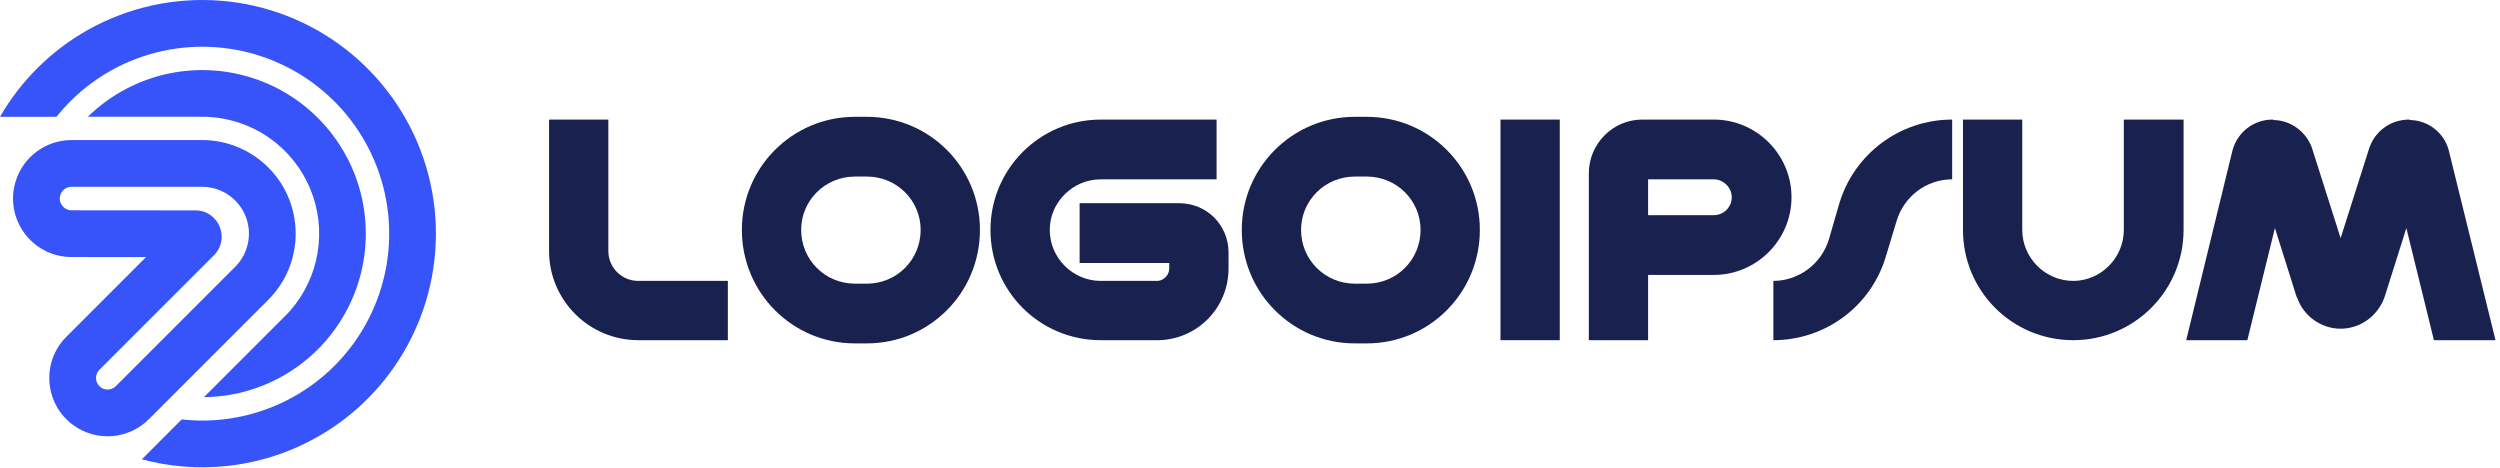
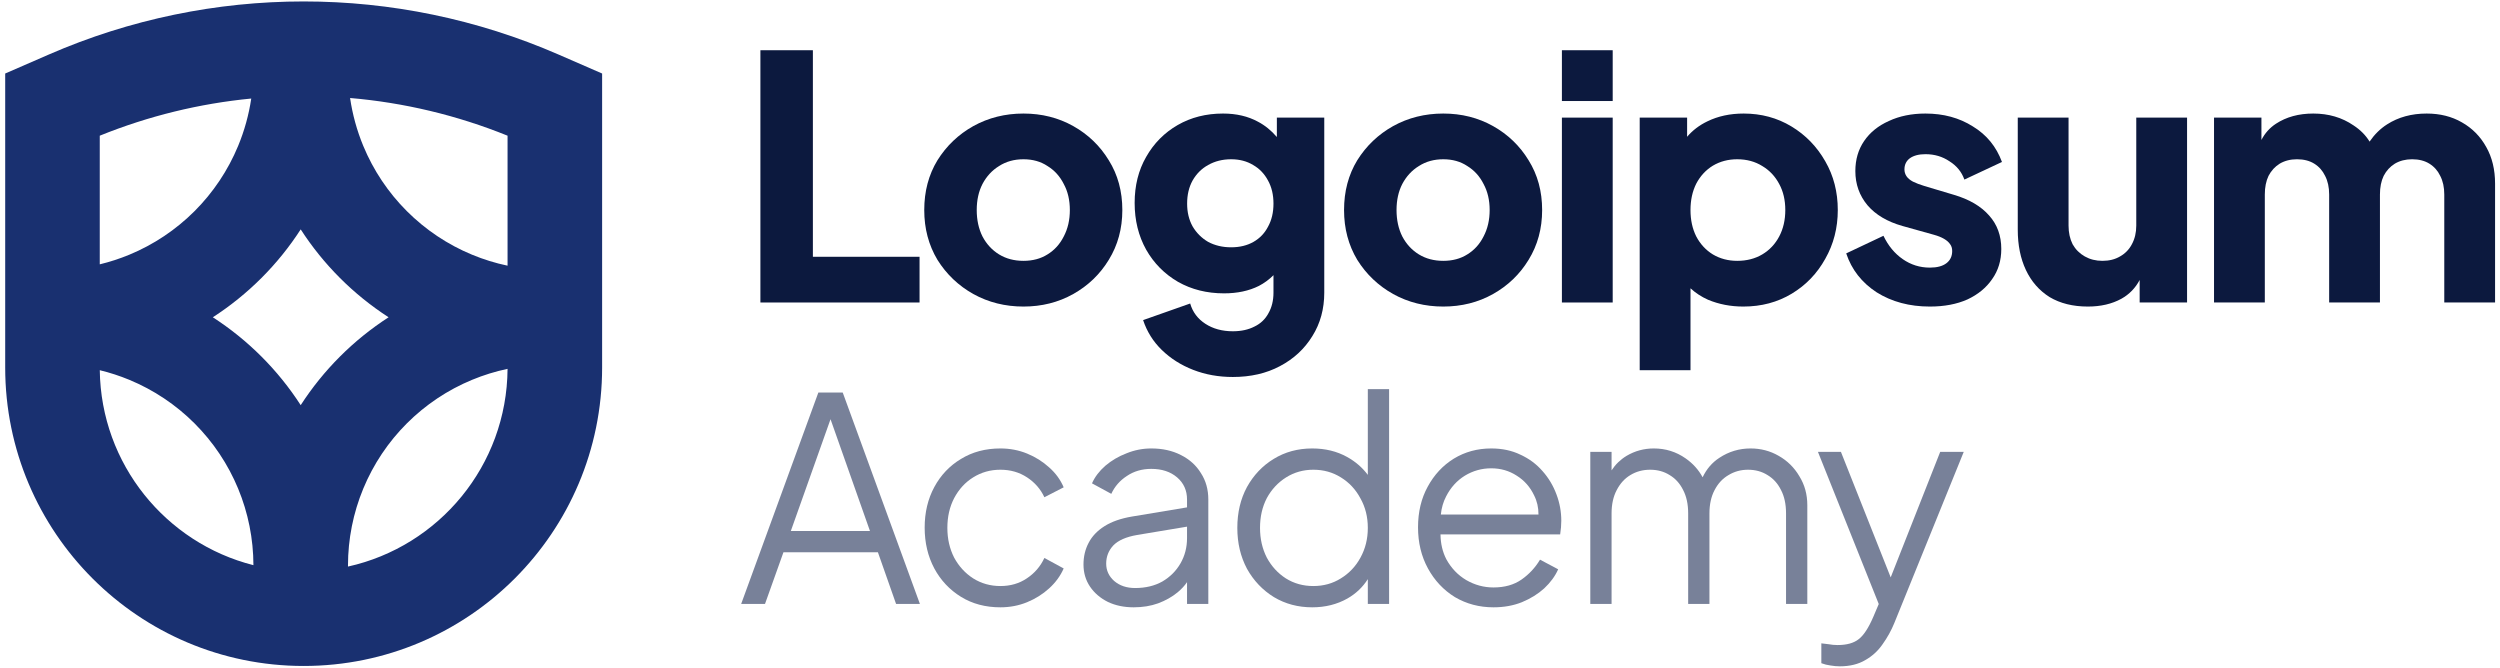
- <svg xmlns="http://www.w3.org/2000/svg" width="214" height="40" viewBox="0 0 214 40" fill="none">
-   <path d="M206.22 10.236L206.338 10.275C207.872 10.315 209.21 11.377 209.603 12.833L209.643 12.99L213.616 29.12H208.344L205.984 19.521L204.135 25.383C203.584 26.996 202.089 28.137 200.358 28.137C198.706 28.137 197.211 27.074 196.66 25.54L196.581 25.383L194.732 19.521L192.372 29.12H187.139L191.073 12.99L191.113 12.833C191.546 11.298 192.922 10.236 194.536 10.236L194.654 10.275C196.109 10.315 197.368 11.259 197.88 12.597L197.919 12.715L200.358 20.386L202.797 12.715L202.837 12.597C203.348 11.18 204.686 10.236 206.22 10.236Z" fill="#19214F" />
-   <path d="M177.472 29.12C172.239 29.12 168.03 24.91 168.03 19.678V10.236H173.105V19.678C173.105 22.078 175.072 24.045 177.472 24.045C179.832 24.045 181.799 22.078 181.799 19.678V10.236H186.914V19.678C186.914 24.91 182.665 29.12 177.472 29.12Z" fill="#19214F" />
-   <path d="M167.105 10.236V15.351C164.902 15.351 162.974 16.806 162.345 18.931L161.44 21.921C160.181 26.209 156.247 29.12 151.801 29.12V24.045C153.965 24.045 155.932 22.589 156.561 20.465L157.427 17.475C158.686 13.187 162.62 10.236 167.105 10.236Z" fill="#19214F" />
-   <path d="M146.704 18.419C147.53 18.419 148.238 17.75 148.238 16.885C148.238 16.059 147.53 15.351 146.704 15.351H141.078V18.419H146.704ZM146.704 10.236C150.363 10.236 153.353 13.226 153.353 16.885C153.353 20.544 150.363 23.534 146.704 23.534H141.078V29.12H136.003V14.839C136.003 12.321 138.049 10.236 140.567 10.236H146.704Z" fill="#19214F" />
-   <path d="M128.441 10.236H133.516V29.12H128.441V10.236Z" fill="#19214F" />
-   <path d="M116.997 15.114H115.974C113.417 15.114 111.371 17.16 111.371 19.678C111.371 22.235 113.417 24.281 115.974 24.281H116.997C119.554 24.281 121.6 22.235 121.6 19.678C121.6 17.16 119.554 15.114 116.997 15.114ZM115.974 10H116.997C122.347 10 126.675 14.328 126.675 19.678C126.675 25.068 122.347 29.395 116.997 29.395H115.974C110.624 29.395 106.296 25.068 106.296 19.678C106.296 14.328 110.624 10 115.974 10Z" fill="#19214F" />
-   <path d="M104.14 15.351H94.226C91.826 15.351 89.859 17.318 89.859 19.678C89.859 22.078 91.826 24.045 94.226 24.045H99.144C99.655 23.966 100.088 23.534 100.088 22.983V22.511H92.416V17.396H100.954C103.314 17.396 105.163 19.285 105.163 21.606V22.983C105.163 26.327 102.527 29.041 99.183 29.12H94.226C88.994 29.12 84.784 24.91 84.784 19.678C84.784 14.485 88.994 10.236 94.226 10.236H104.14V15.351Z" fill="#19214F" />
-   <path d="M74.206 15.114H73.183C70.625 15.114 68.58 17.16 68.58 19.678C68.58 22.235 70.625 24.281 73.183 24.281H74.206C76.763 24.281 78.808 22.235 78.808 19.678C78.808 17.16 76.763 15.114 74.206 15.114ZM73.183 10H74.206C79.556 10 83.883 14.328 83.883 19.678C83.883 25.068 79.556 29.395 74.206 29.395H73.183C67.832 29.395 63.505 25.068 63.505 19.678C63.505 14.328 67.832 10 73.183 10Z" fill="#19214F" />
-   <path d="M47 21.488V10.236H52.075V21.488C52.075 22.904 53.216 24.045 54.632 24.045H62.304V29.12H54.632C50.423 29.12 47 25.697 47 21.488Z" fill="#19214F" />
-   <path d="M7.612 2.511C11.041 0.609 14.954 -0.243 18.863 0.06C22.773 0.363 26.506 1.81 29.601 4.218C32.695 6.627 35.012 9.893 36.266 13.608C37.519 17.323 37.653 21.325 36.65 25.116L36.449 25.822C35.382 29.329 33.37 32.482 30.626 34.928L30.068 35.407C27.244 37.745 23.827 39.264 20.189 39.792L19.461 39.885C16.998 40.151 14.517 39.954 12.14 39.317L15.555 35.902C16.898 36.05 18.262 36.031 19.614 35.834C22.719 35.384 25.622 34.03 27.964 31.943C30.305 29.855 31.981 27.125 32.783 24.092C33.535 21.249 33.488 18.258 32.653 15.446L32.476 14.886C31.473 11.914 29.619 9.301 27.144 7.374C24.823 5.568 22.053 4.439 19.139 4.105L18.554 4.048C15.426 3.805 12.296 4.487 9.553 6.009C7.726 7.023 6.126 8.381 4.832 9.997H0C1.81 6.863 4.438 4.272 7.612 2.511Z" fill="#3754FA" />
-   <path d="M10.715 7.651C13.019 6.419 15.623 5.858 18.23 6.029C20.838 6.2 23.346 7.097 25.47 8.619C27.593 10.141 29.249 12.227 30.249 14.64C31.249 17.054 31.552 19.701 31.127 22.279C30.701 24.857 29.562 27.265 27.84 29.229C26.117 31.194 23.878 32.637 21.378 33.395L20.907 33.53C19.778 33.83 18.62 33.983 17.46 33.995L24.19 27.265C24.415 27.053 24.632 26.83 24.837 26.596C26.068 25.192 26.882 23.471 27.186 21.629C27.491 19.786 27.273 17.895 26.559 16.17C25.844 14.444 24.66 12.954 23.143 11.866L22.855 11.667C21.401 10.7 19.716 10.129 17.969 10.014L17.62 9.997C17.464 9.992 17.308 9.992 17.152 9.995H7.521C8.465 9.071 9.539 8.28 10.715 7.651Z" fill="#3754FA" />
-   <path d="M8.51 31.653C8.077 32.087 8.137 32.807 8.636 33.163C9.031 33.444 9.571 33.399 9.914 33.056L20.136 22.834C21.702 21.268 21.702 18.729 20.136 17.163C19.383 16.41 18.363 15.988 17.299 15.988L6.125 15.988C5.679 15.988 5.285 16.282 5.159 16.711C4.97 17.355 5.453 18 6.124 18.001L16.724 18.01C18.727 18.011 19.73 20.433 18.313 21.851L8.51 31.653ZM12.742 35.885C11.017 37.61 8.298 37.836 6.312 36.419C3.801 34.626 3.5 31.007 5.682 28.825L12.5 22.006L6.122 22.001C2.781 21.999 0.379 18.787 1.322 15.582C1.948 13.451 3.904 11.988 6.125 11.988L17.299 11.988C19.424 11.988 21.462 12.832 22.964 14.334C26.092 17.462 26.092 22.535 22.964 25.663L12.742 35.885Z" fill="#3754FA" />
+ <svg xmlns="http://www.w3.org/2000/svg" width="423" height="113" viewBox="0 0 423 113" fill="none">
+   <path fill-rule="evenodd" clip-rule="evenodd" d="M0.879 12.439L8.274 9.22C35.765 -2.747 66.993 -2.747 94.484 9.22L101.879 12.439V62.182C101.879 90.072 79.269 112.682 51.379 112.682C23.488 112.682 0.879 90.072 0.879 62.182V12.439ZM16.879 22.959V44.727C18.585 44.314 20.261 43.768 21.89 43.093C26.015 41.385 29.763 38.88 32.92 35.723C36.078 32.566 38.582 28.818 40.291 24.693C41.359 22.115 42.103 19.421 42.511 16.673C33.783 17.518 25.148 19.613 16.879 22.959ZM16.882 62.637C18.587 63.05 20.262 63.595 21.89 64.27C26.015 65.978 29.763 68.483 32.92 71.64C36.078 74.797 38.582 78.545 40.291 82.67C41.992 86.778 42.872 91.18 42.879 95.627C28.076 91.876 17.088 78.557 16.882 62.637ZM50.879 68.552C48.966 65.59 46.74 62.832 44.234 60.326C41.729 57.821 38.97 55.595 36.008 53.682C38.97 51.768 41.729 49.542 44.234 47.037C46.74 44.532 48.966 41.773 50.879 38.811C52.792 41.773 55.018 44.532 57.524 47.037C60.029 49.542 62.788 51.768 65.75 53.682C62.788 55.595 60.029 57.821 57.524 60.326C55.018 62.832 52.792 65.59 50.879 68.552ZM58.879 95.864C74.255 92.456 85.772 78.787 85.878 62.41C83.826 62.842 81.814 63.464 79.868 64.27C75.743 65.978 71.995 68.483 68.837 71.64C65.68 74.797 63.176 78.545 61.467 82.67C59.758 86.795 58.879 91.217 58.879 95.682V95.864ZM79.868 43.093C81.814 43.9 83.827 44.522 85.879 44.953V22.959C77.29 19.484 68.306 17.358 59.234 16.581C59.639 19.361 60.387 22.086 61.467 24.693C63.176 28.818 65.68 32.566 68.837 35.723C71.995 38.88 75.743 41.385 79.868 43.093Z" fill="#193070" />
+   <path fill-rule="evenodd" clip-rule="evenodd" d="M222.027 102.758C219.627 102.758 217.467 102.182 215.547 101.03C213.627 99.846 212.107 98.246 210.987 96.23C209.899 94.182 209.355 91.878 209.355 89.318C209.355 86.726 209.899 84.422 210.987 82.406C212.107 80.39 213.611 78.806 215.499 77.654C217.419 76.47 219.595 75.878 222.027 75.878C224.235 75.878 226.203 76.358 227.931 77.318C229.346 78.103 230.514 79.115 231.435 80.351V65.846H235.035V102.182H231.435V97.989C230.573 99.352 229.421 100.446 227.979 101.27C226.219 102.262 224.235 102.758 222.027 102.758ZM222.219 99.158C223.947 99.158 225.499 98.726 226.875 97.862C228.283 96.998 229.387 95.83 230.187 94.358C231.019 92.854 231.435 91.174 231.435 89.318C231.435 87.462 231.019 85.798 230.187 84.326C229.387 82.822 228.283 81.638 226.875 80.774C225.499 79.91 223.947 79.478 222.219 79.478C220.523 79.478 218.987 79.91 217.611 80.774C216.235 81.638 215.147 82.806 214.347 84.278C213.579 85.75 213.195 87.43 213.195 89.318C213.195 91.174 213.579 92.854 214.347 94.358C215.147 95.83 216.219 96.998 217.563 97.862C218.939 98.726 220.491 99.158 222.219 99.158Z" fill="#788199" />
+   <path fill-rule="evenodd" clip-rule="evenodd" d="M246.171 101.03C248.123 102.182 250.299 102.758 252.699 102.758C254.459 102.758 256.059 102.47 257.499 101.894C258.971 101.286 260.235 100.502 261.291 99.542C262.347 98.55 263.131 97.478 263.643 96.326L260.571 94.694C259.771 96.038 258.731 97.158 257.451 98.054C256.171 98.95 254.587 99.398 252.699 99.398C251.067 99.398 249.531 98.982 248.091 98.15C246.683 97.318 245.563 96.15 244.731 94.646C244.085 93.405 243.752 91.997 243.732 90.422H263.979C264.043 90.006 264.091 89.606 264.123 89.222C264.155 88.806 264.171 88.438 264.171 88.118C264.171 86.582 263.899 85.094 263.355 83.654C262.811 82.182 262.027 80.87 261.003 79.718C259.979 78.534 258.731 77.606 257.259 76.934C255.819 76.23 254.171 75.878 252.315 75.878C249.979 75.878 247.867 76.454 245.979 77.606C244.123 78.758 242.651 80.342 241.563 82.358C240.475 84.342 239.931 86.63 239.931 89.222C239.931 91.814 240.491 94.134 241.611 96.182C242.731 98.23 244.251 99.846 246.171 101.03ZM243.789 87.062C243.908 85.927 244.206 84.903 244.683 83.99C245.451 82.486 246.507 81.318 247.851 80.486C249.227 79.654 250.715 79.238 252.315 79.238C253.915 79.238 255.355 79.654 256.635 80.486C257.915 81.286 258.891 82.39 259.563 83.798C260.069 84.787 260.318 85.874 260.312 87.062H243.789Z" fill="#788199" />
+   <path d="M269.078 76.454H272.678V79.588C273.334 78.575 274.182 77.754 275.222 77.126C276.63 76.294 278.166 75.878 279.83 75.878C281.814 75.878 283.606 76.438 285.206 77.558C286.443 78.423 287.403 79.49 288.085 80.757C288.744 79.363 289.688 78.265 290.918 77.462C292.518 76.406 294.278 75.878 296.198 75.878C297.926 75.878 299.51 76.294 300.95 77.126C302.422 77.958 303.59 79.11 304.454 80.582C305.35 82.022 305.798 83.654 305.798 85.478V102.182H302.198V86.87C302.198 85.302 301.91 83.974 301.334 82.886C300.79 81.798 300.038 80.966 299.078 80.39C298.118 79.782 297.014 79.478 295.766 79.478C294.55 79.478 293.446 79.782 292.454 80.39C291.462 80.966 290.678 81.814 290.102 82.934C289.526 84.022 289.238 85.334 289.238 86.87V102.182H285.638V86.87C285.638 85.302 285.35 83.974 284.774 82.886C284.23 81.798 283.478 80.966 282.518 80.39C281.558 79.782 280.454 79.478 279.206 79.478C277.958 79.478 276.838 79.782 275.846 80.39C274.886 80.966 274.118 81.814 273.542 82.934C272.966 84.022 272.678 85.334 272.678 86.87V102.182H269.078V76.454Z" fill="#788199" />
+   <path d="M311.291 112.742C310.779 112.742 310.251 112.694 309.707 112.598C309.195 112.534 308.683 112.406 308.171 112.214V108.854C308.491 108.886 308.891 108.934 309.371 108.998C309.883 109.094 310.395 109.142 310.907 109.142C312.475 109.142 313.675 108.806 314.507 108.134C315.339 107.494 316.155 106.246 316.955 104.39L317.885 102.201L307.595 76.454H311.483L319.906 97.691L328.283 76.454H332.267L320.507 105.446C319.995 106.694 319.339 107.878 318.539 108.998C317.771 110.118 316.795 111.014 315.611 111.686C314.427 112.39 312.987 112.742 311.291 112.742Z" fill="#788199" />
+   <path fill-rule="evenodd" clip-rule="evenodd" d="M187.454 101.846C188.734 102.454 190.19 102.758 191.823 102.758C193.327 102.758 194.703 102.534 195.95 102.086C197.23 101.606 198.334 100.982 199.262 100.214C199.905 99.678 200.433 99.107 200.846 98.499V102.182H204.447V84.518C204.447 82.822 204.031 81.334 203.198 80.054C202.398 78.742 201.262 77.718 199.791 76.982C198.35 76.246 196.687 75.878 194.798 75.878C193.359 75.878 191.966 76.15 190.622 76.694C189.278 77.206 188.078 77.91 187.022 78.806C185.999 79.702 185.246 80.694 184.766 81.782L188.031 83.558C188.606 82.31 189.486 81.302 190.671 80.534C191.854 79.734 193.23 79.334 194.798 79.334C196.59 79.334 198.047 79.814 199.167 80.774C200.286 81.734 200.846 82.982 200.846 84.518V85.846L191.534 87.398C189.646 87.718 188.094 88.262 186.879 89.03C185.662 89.798 184.766 90.742 184.19 91.862C183.615 92.95 183.327 94.166 183.327 95.51C183.327 96.918 183.694 98.166 184.43 99.254C185.167 100.342 186.174 101.206 187.454 101.846ZM200.846 89.11V91.046C200.846 92.614 200.479 94.038 199.742 95.318C199.006 96.598 197.982 97.622 196.671 98.39C195.359 99.126 193.823 99.494 192.062 99.494C190.622 99.494 189.438 99.094 188.51 98.294C187.615 97.494 187.167 96.518 187.167 95.366C187.167 94.182 187.567 93.158 188.366 92.294C189.198 91.43 190.542 90.838 192.398 90.518L200.846 89.11Z" fill="#788199" />
+   <path d="M169.27 102.758C166.742 102.758 164.518 102.166 162.598 100.982C160.678 99.798 159.174 98.198 158.086 96.182C156.998 94.134 156.454 91.83 156.454 89.27C156.454 86.71 156.998 84.422 158.086 82.406C159.174 80.39 160.678 78.806 162.598 77.654C164.518 76.47 166.742 75.878 169.27 75.878C170.87 75.878 172.374 76.166 173.782 76.742C175.19 77.318 176.438 78.102 177.526 79.094C178.614 80.054 179.43 81.174 179.974 82.454L176.71 84.134C176.07 82.758 175.094 81.638 173.782 80.774C172.47 79.91 170.966 79.478 169.27 79.478C167.574 79.478 166.038 79.91 164.662 80.774C163.318 81.606 162.246 82.774 161.446 84.278C160.678 85.75 160.294 87.43 160.294 89.318C160.294 91.174 160.678 92.854 161.446 94.358C162.246 95.83 163.318 96.998 164.662 97.862C166.038 98.726 167.574 99.158 169.27 99.158C170.966 99.158 172.454 98.726 173.734 97.862C175.046 96.998 176.038 95.846 176.71 94.406L179.974 96.182C179.43 97.43 178.614 98.55 177.526 99.542C176.438 100.534 175.19 101.318 173.782 101.894C172.374 102.47 170.87 102.758 169.27 102.758Z" fill="#788199" />
+   <path fill-rule="evenodd" clip-rule="evenodd" d="M138.463 66.422L125.407 102.182H129.439L132.559 93.446H148.543L151.615 102.182H155.647L142.591 66.422H138.463ZM147.199 89.846H133.807L140.525 70.929L147.199 89.846Z" fill="#788199" />
+   <path d="M128.66 8.499V51.182H155.588V43.447H137.54V8.499H128.66Z" fill="#0C193E" />
+   <path d="M264.274 51.182H272.868V19.9H264.274V51.182Z" fill="#0C193E" />
+   <path d="M264.274 8.499V17.093H272.868V8.499H264.274Z" fill="#0C193E" />
+   <path fill-rule="evenodd" clip-rule="evenodd" d="M277.438 62.64V19.9H285.459V23.145C286.386 22.055 287.531 21.183 288.896 20.53C290.691 19.652 292.735 19.212 295.027 19.212C298.006 19.212 300.698 19.938 303.105 21.39C305.511 22.841 307.421 24.808 308.834 27.291C310.247 29.735 310.954 32.485 310.954 35.541C310.954 38.558 310.247 41.308 308.834 43.791C307.459 46.274 305.568 48.241 303.162 49.692C300.756 51.143 298.025 51.869 294.969 51.869C292.83 51.869 290.844 51.487 289.011 50.723C287.882 50.219 286.889 49.571 286.032 48.779V62.64H277.438ZM293.938 44.135C295.542 44.135 296.955 43.772 298.178 43.046C299.4 42.32 300.355 41.308 301.042 40.01C301.73 38.711 302.073 37.221 302.073 35.541C302.073 33.86 301.73 32.39 301.042 31.129C300.355 29.831 299.4 28.819 298.178 28.093C296.955 27.329 295.542 26.947 293.938 26.947C292.41 26.947 291.035 27.31 289.813 28.035C288.629 28.761 287.693 29.773 287.006 31.072C286.356 32.371 286.032 33.86 286.032 35.541C286.032 37.221 286.356 38.711 287.006 40.01C287.693 41.308 288.629 42.32 289.813 43.046C291.035 43.772 292.41 44.135 293.938 44.135Z" fill="#0C193E" />
+   <path d="M317.534 49.463C320.093 51.067 323.091 51.869 326.529 51.869C328.973 51.869 331.093 51.468 332.888 50.666C334.683 49.826 336.078 48.68 337.071 47.228C338.102 45.777 338.618 44.077 338.618 42.129C338.618 39.876 337.93 37.985 336.555 36.458C335.18 34.892 333.194 33.727 330.597 32.963L325.612 31.473C324.848 31.244 324.199 30.996 323.664 30.728C323.168 30.461 322.805 30.155 322.576 29.812C322.347 29.468 322.232 29.086 322.232 28.666C322.232 27.864 322.537 27.233 323.149 26.775C323.798 26.317 324.676 26.088 325.784 26.088C327.312 26.088 328.668 26.489 329.852 27.291C331.074 28.055 331.914 29.086 332.373 30.384L338.732 27.405C337.777 24.808 336.135 22.803 333.805 21.39C331.513 19.938 328.84 19.212 325.784 19.212C323.454 19.212 321.392 19.633 319.596 20.473C317.801 21.275 316.407 22.402 315.414 23.853C314.421 25.305 313.925 27.004 313.925 28.952C313.925 31.168 314.612 33.096 315.987 34.739C317.362 36.343 319.329 37.508 321.888 38.234L327.216 39.723C327.904 39.914 328.477 40.143 328.935 40.411C329.393 40.678 329.737 40.984 329.966 41.327C330.196 41.633 330.31 42.015 330.31 42.473C330.31 43.352 329.985 44.039 329.336 44.536C328.687 45.032 327.751 45.281 326.529 45.281C324.848 45.281 323.321 44.803 321.945 43.848C320.57 42.893 319.482 41.576 318.68 39.895L312.378 42.874C313.294 45.624 315.013 47.821 317.534 49.463Z" fill="#0C193E" />
+   <path d="M374.613 19.9H382.634V23.679C383.221 22.535 384.042 21.62 385.098 20.931C386.855 19.785 388.955 19.212 391.4 19.212C393.997 19.212 396.27 19.881 398.218 21.218C399.376 21.975 400.281 22.889 400.933 23.958C401.761 22.748 402.747 21.777 403.89 21.046C405.799 19.824 408.034 19.212 410.593 19.212C412.846 19.212 414.833 19.709 416.551 20.702C418.308 21.695 419.683 23.089 420.676 24.884C421.669 26.641 422.166 28.704 422.166 31.072V51.182H413.572V32.905C413.572 31.683 413.343 30.633 412.885 29.754C412.464 28.876 411.853 28.188 411.051 27.692C410.249 27.195 409.275 26.947 408.129 26.947C407.022 26.947 406.048 27.195 405.208 27.692C404.405 28.188 403.775 28.876 403.317 29.754C402.897 30.633 402.687 31.683 402.687 32.905V51.182H394.093V32.905C394.093 31.683 393.864 30.633 393.405 29.754C392.985 28.876 392.374 28.188 391.572 27.692C390.77 27.195 389.796 26.947 388.65 26.947C387.542 26.947 386.568 27.195 385.728 27.692C384.926 28.188 384.296 28.876 383.837 29.754C383.417 30.633 383.207 31.683 383.207 32.905V51.182H374.613V19.9Z" fill="#0C193E" />
+   <path d="M353.264 51.869C350.743 51.869 348.585 51.334 346.79 50.265C345.033 49.157 343.696 47.63 342.78 45.681C341.863 43.734 341.405 41.461 341.405 38.864V19.9H349.999V38.176C349.999 39.36 350.228 40.411 350.686 41.327C351.183 42.206 351.87 42.893 352.749 43.39C353.627 43.886 354.62 44.135 355.728 44.135C356.874 44.135 357.867 43.886 358.707 43.39C359.586 42.893 360.254 42.206 360.712 41.327C361.209 40.411 361.457 39.36 361.457 38.176V19.9H370.051V51.182H362.03V47.375C361.301 48.748 360.27 49.807 358.936 50.551C357.332 51.43 355.441 51.869 353.264 51.869Z" fill="#0C193E" />
+   <path fill-rule="evenodd" clip-rule="evenodd" d="M244.201 51.869C241.107 51.869 238.28 51.163 235.721 49.749C233.2 48.336 231.176 46.407 229.648 43.963C228.159 41.48 227.414 38.673 227.414 35.541C227.414 32.371 228.159 29.563 229.648 27.119C231.176 24.674 233.2 22.745 235.721 21.332C238.28 19.919 241.107 19.212 244.201 19.212C247.294 19.212 250.102 19.919 252.623 21.332C255.143 22.745 257.149 24.674 258.638 27.119C260.166 29.563 260.93 32.371 260.93 35.541C260.93 38.673 260.166 41.48 258.638 43.963C257.149 46.407 255.143 48.336 252.623 49.749C250.102 51.163 247.294 51.869 244.201 51.869ZM244.201 44.135C245.767 44.135 247.123 43.772 248.268 43.046C249.452 42.32 250.369 41.308 251.018 40.01C251.706 38.711 252.05 37.221 252.05 35.541C252.05 33.86 251.706 32.39 251.018 31.129C250.369 29.831 249.452 28.819 248.268 28.093C247.123 27.329 245.767 26.947 244.201 26.947C242.635 26.947 241.26 27.329 240.076 28.093C238.891 28.819 237.956 29.831 237.268 31.129C236.619 32.39 236.294 33.86 236.294 35.541C236.294 37.221 236.619 38.711 237.268 40.01C237.956 41.308 238.891 42.32 240.076 43.046C241.26 43.772 242.635 44.135 244.201 44.135Z" fill="#0C193E" />
+   <path fill-rule="evenodd" clip-rule="evenodd" d="M201.894 62.583C203.956 63.385 206.191 63.786 208.597 63.786C211.614 63.786 214.269 63.175 216.561 61.953C218.891 60.73 220.724 59.031 222.061 56.854C223.397 54.715 224.066 52.27 224.066 49.52V19.9H216.045V23.186C215.101 22.078 214.032 21.212 212.837 20.587C211.156 19.671 209.189 19.212 206.935 19.212C204.071 19.212 201.512 19.862 199.258 21.16C197.005 22.459 195.229 24.254 193.93 26.546C192.631 28.799 191.982 31.397 191.982 34.338C191.982 37.279 192.631 39.914 193.93 42.244C195.229 44.536 197.024 46.35 199.316 47.687C201.607 48.985 204.204 49.635 207.107 49.635C209.361 49.635 211.328 49.215 213.008 48.374C213.919 47.898 214.741 47.293 215.472 46.559V49.52C215.472 50.857 215.186 52.022 214.613 53.015C214.078 54.008 213.295 54.753 212.264 55.249C211.232 55.784 210.01 56.051 208.597 56.051C206.802 56.051 205.255 55.631 203.956 54.791C202.658 53.951 201.798 52.805 201.378 51.353L193.414 54.161C194.064 56.109 195.114 57.789 196.566 59.203C198.055 60.654 199.831 61.781 201.894 62.583ZM212.092 40.926C211.022 41.537 209.762 41.843 208.31 41.843C206.859 41.843 205.56 41.537 204.415 40.926C203.307 40.277 202.428 39.398 201.779 38.291C201.168 37.183 200.862 35.904 200.862 34.452C200.862 32.963 201.168 31.664 201.779 30.556C202.428 29.41 203.307 28.532 204.415 27.921C205.56 27.272 206.859 26.947 208.31 26.947C209.724 26.947 210.965 27.272 212.034 27.921C213.104 28.532 213.944 29.41 214.555 30.556C215.167 31.664 215.472 32.963 215.472 34.452C215.472 35.942 215.167 37.24 214.555 38.348C213.982 39.456 213.161 40.315 212.092 40.926Z" fill="#0C193E" />
+   <path fill-rule="evenodd" clip-rule="evenodd" d="M173.169 51.869C170.075 51.869 167.249 51.163 164.69 49.749C162.169 48.336 160.145 46.407 158.617 43.963C157.127 41.48 156.383 38.673 156.383 35.541C156.383 32.371 157.127 29.563 158.617 27.119C160.145 24.674 162.169 22.745 164.69 21.332C167.249 19.919 170.075 19.212 173.169 19.212C176.263 19.212 179.07 19.919 181.591 21.332C184.112 22.745 186.117 24.674 187.607 27.119C189.135 29.563 189.899 32.371 189.899 35.541C189.899 38.673 189.135 41.48 187.607 43.963C186.117 46.407 184.112 48.336 181.591 49.749C179.07 51.163 176.263 51.869 173.169 51.869ZM173.169 44.135C174.735 44.135 176.091 43.772 177.237 43.046C178.421 42.32 179.338 41.308 179.987 40.01C180.675 38.711 181.018 37.221 181.018 35.541C181.018 33.86 180.675 32.39 179.987 31.129C179.338 29.831 178.421 28.819 177.237 28.093C176.091 27.329 174.735 26.947 173.169 26.947C171.603 26.947 170.228 27.329 169.044 28.093C167.86 28.819 166.924 29.831 166.237 31.129C165.588 32.39 165.263 33.86 165.263 35.541C165.263 37.221 165.588 38.711 166.237 40.01C166.924 41.308 167.86 42.32 169.044 43.046C170.228 43.772 171.603 44.135 173.169 44.135Z" fill="#0C193E" />
</svg>
